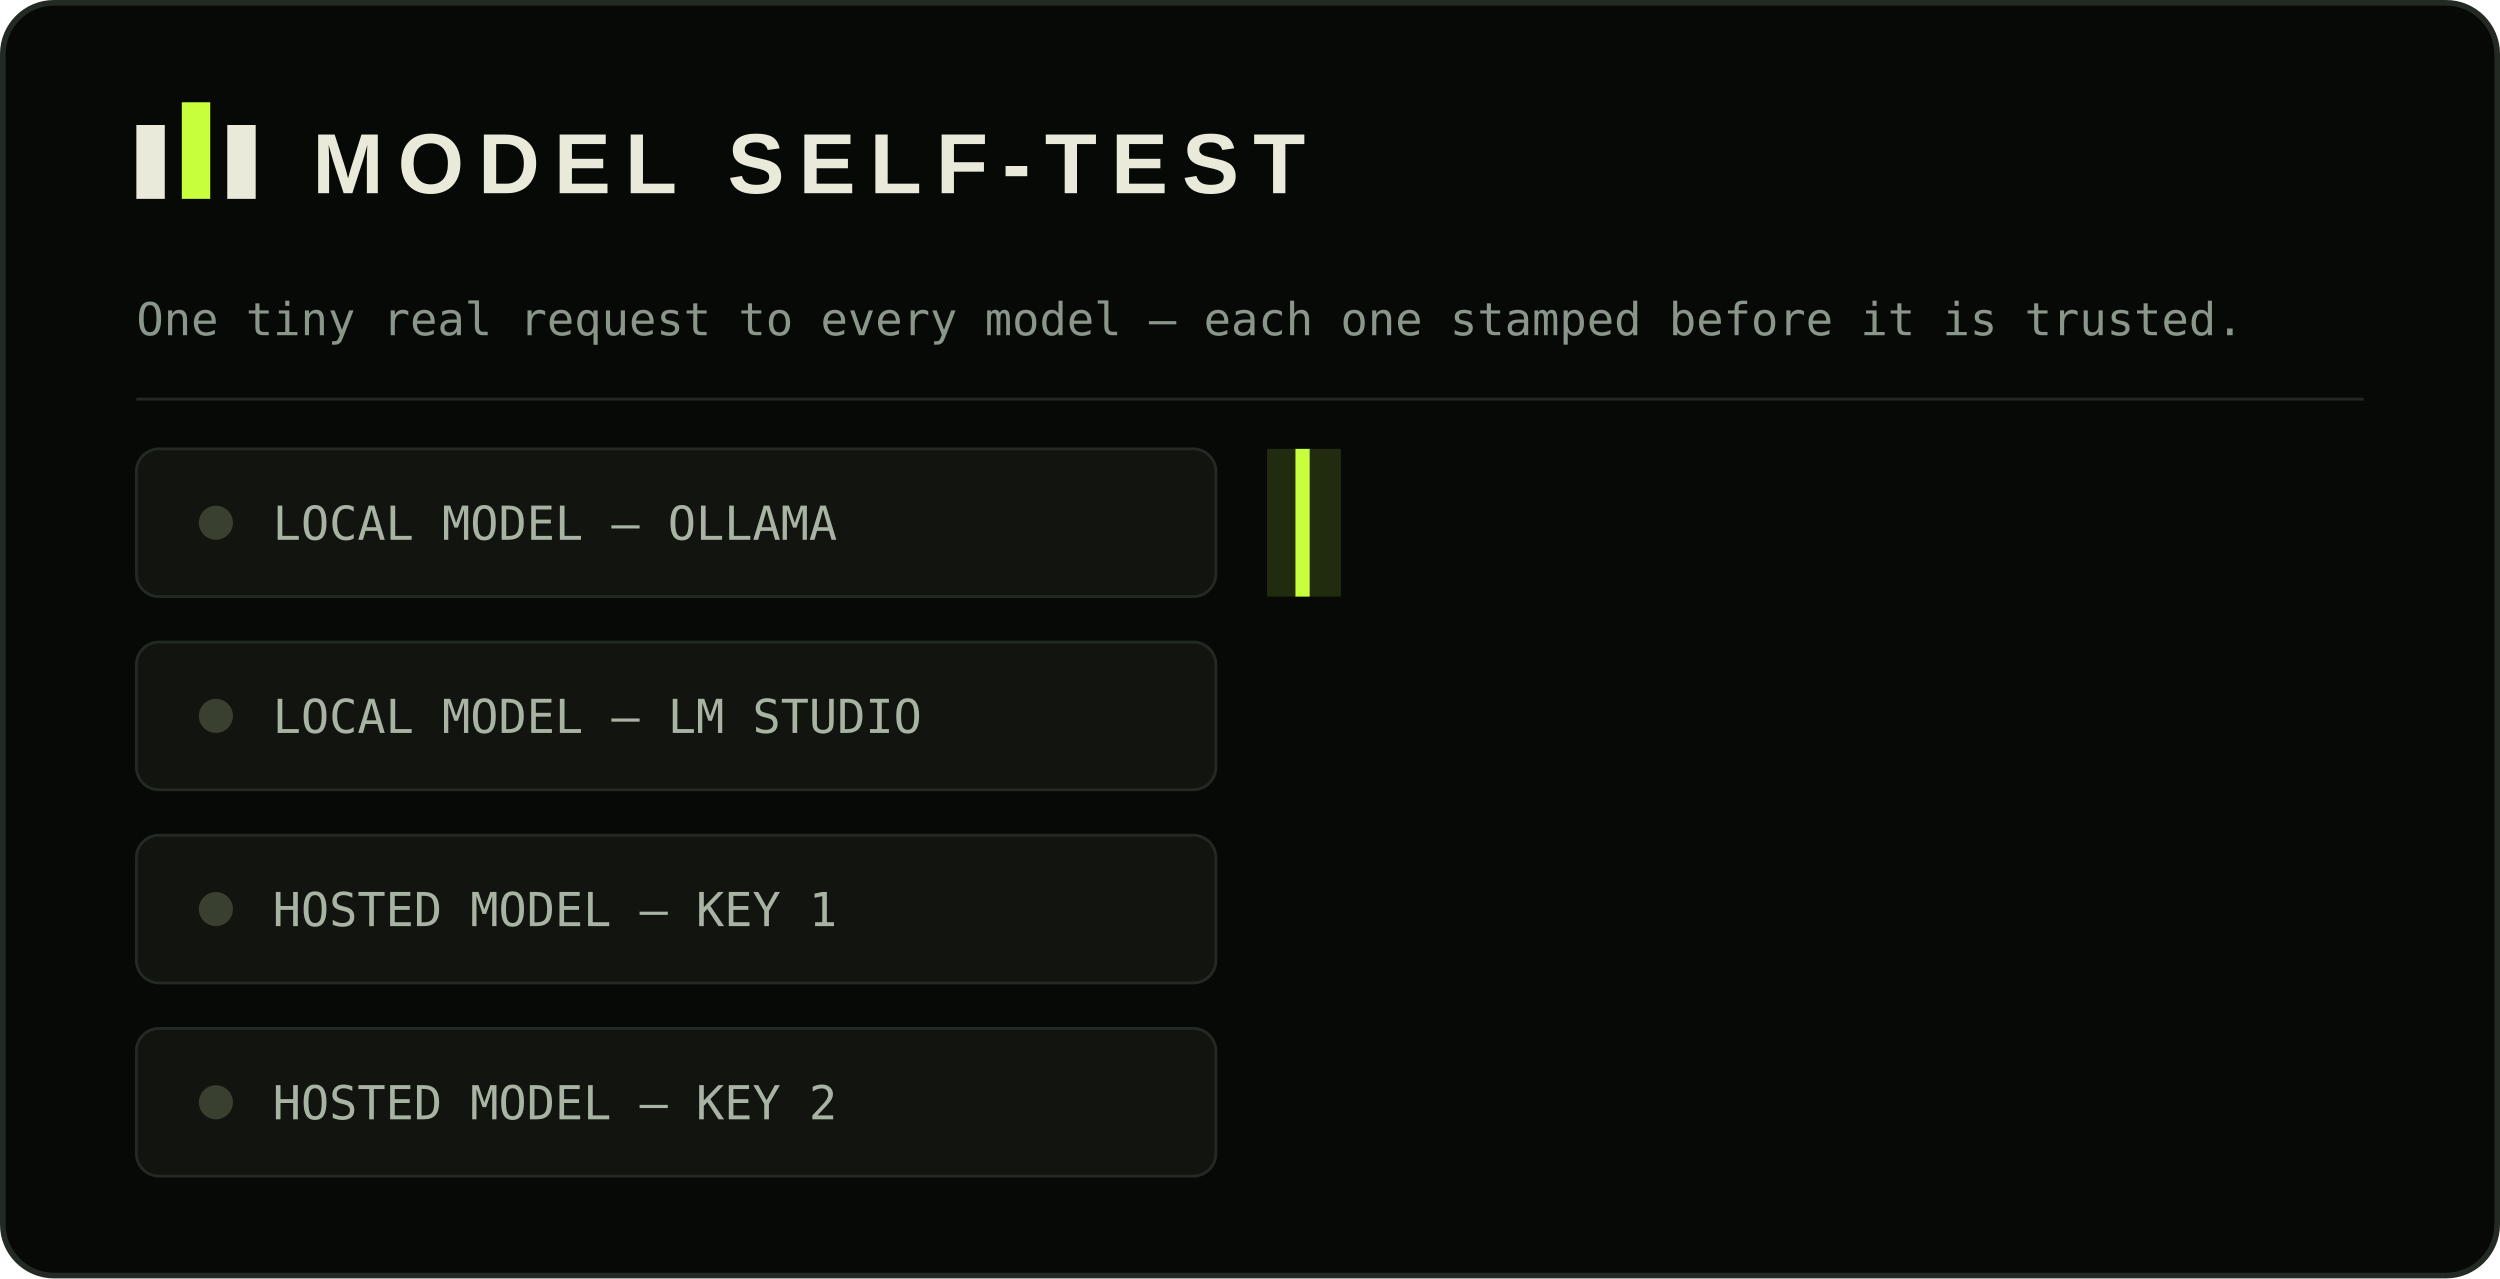
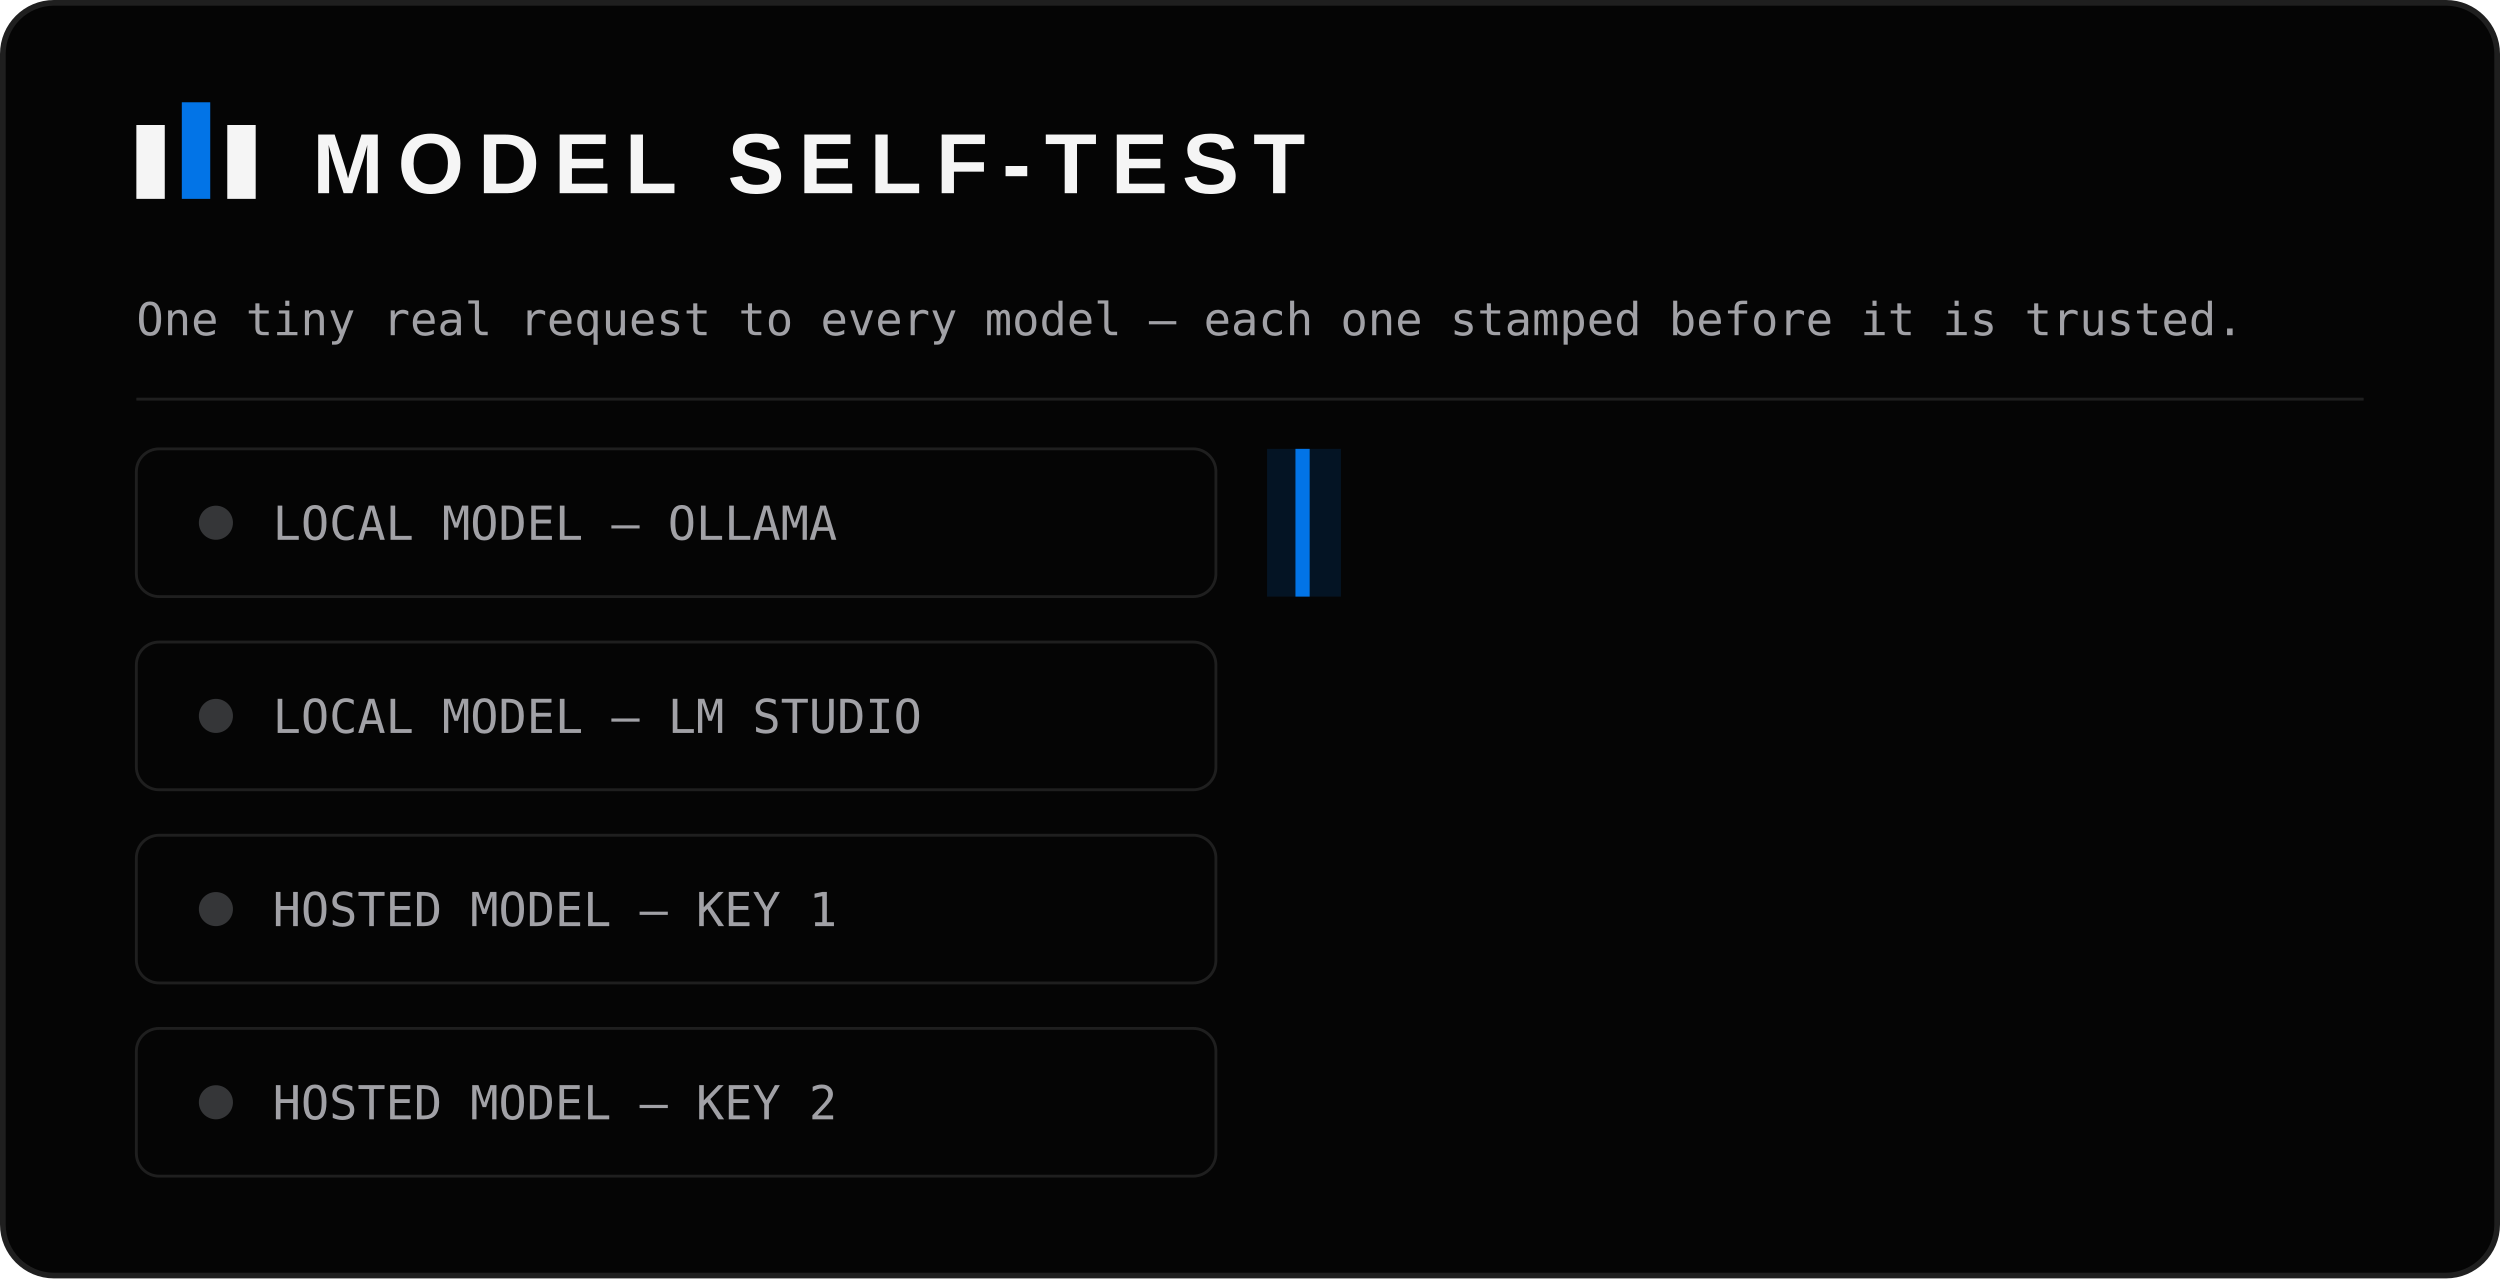
<svg xmlns="http://www.w3.org/2000/svg" width="880" height="450" viewBox="0 0 880 450" role="img" aria-label="The model self-test, drawn in motion: a probe sweeps down the model rows and each model is stamped working or not working.">
-   <rect x="1" y="1" width="878" height="448" rx="18" fill="#070907" stroke="#232a23" stroke-width="2" />
+   <rect x="1" y="1" width="878" height="448" rx="18" fill="#050505" stroke="#1F1F1F" stroke-width="2" />
  <g font-family="'Public Sans','Segoe UI',Arial,sans-serif">
-     <rect x="48" y="44" width="10" height="26" fill="#e9ead9" />
-     <rect x="64" y="36" width="10" height="34" fill="#c8ff3d" />
-     <rect x="80" y="44" width="10" height="26" fill="#e9ead9" />
-     <text x="110" y="68" font-size="30" font-weight="800" letter-spacing="5" fill="#e9ead9">MODEL SELF-TEST</text>
-     <rect x="112" y="82" width="0" height="3" fill="#c8ff3d">
+     <rect x="48" y="44" width="10" height="26" fill="#F5F5F5" />
+     <rect x="64" y="36" width="10" height="34" fill="#0274E7" />
+     <rect x="80" y="44" width="10" height="26" fill="#F5F5F5" />
+     <text x="110" y="68" font-size="30" font-weight="800" letter-spacing="5" fill="#F5F5F5">MODEL SELF-TEST</text>
+     <rect x="112" y="82" width="0" height="3" fill="#0274E7">
      <animate attributeName="width" from="0" to="368" dur="0.9s" begin="0.15s" fill="freeze" />
      <animate attributeName="width" values="368;320;368" keyTimes="0;0.5;1" begin="1.3s" dur="5.5s" repeatCount="indefinite" />
    </rect>
-     <text x="48" y="118" font-family="'IBM Plex Mono',Consolas,monospace" font-size="16" fill="#8b968a">One tiny real request to every model — each one stamped before it is trusted.</text>
+     <text x="48" y="118" font-family="'IBM Plex Mono',Consolas,monospace" font-size="16" fill="#A1A1A6">One tiny real request to every model — each one stamped before it is trusted.</text>
  </g>
-   <rect x="48" y="140" width="784" height="1" fill="#232a23" />
+   <rect x="48" y="140" width="784" height="1" fill="#1F1F1F" />
  <g>
-     <rect x="48" y="158" width="380" height="52" rx="8" fill="#11140f" stroke="#232a23">
-       <animate attributeName="stroke" values="#232a23;#232a23;#2a2f22;#2a2f22;#232a23;#232a23" keyTimes="0;0.08;0.1;0.93;0.98;1" dur="10s" repeatCount="indefinite" />
+     <rect x="48" y="158" width="380" height="52" rx="8" fill="#050505" stroke="#1F1F1F">
+       <animate attributeName="stroke" values="#1F1F1F;#1F1F1F;#1F1F1F;#1F1F1F;#1F1F1F;#1F1F1F" keyTimes="0;0.08;0.1;0.93;0.98;1" dur="10s" repeatCount="indefinite" />
    </rect>
-     <circle cx="76" cy="184" r="6" fill="#39402f">
-       <animate attributeName="fill" values="#39402f;#39402f;#c8ff3d;#c8ff3d;#39402f;#39402f" keyTimes="0;0.08;0.1;0.93;0.98;1" dur="10s" repeatCount="indefinite" />
+     <circle cx="76" cy="184" r="6" fill="#353638">
+       <animate attributeName="fill" values="#353638;#353638;#0274E7;#0274E7;#353638;#353638" keyTimes="0;0.08;0.1;0.93;0.98;1" dur="10s" repeatCount="indefinite" />
    </circle>
-     <text x="96" y="190" font-family="'IBM Plex Mono',Consolas,monospace" font-size="16.5" fill="#a9b3a4">LOCAL MODEL — OLLAMA</text>
+     <text x="96" y="190" font-family="'IBM Plex Mono',Consolas,monospace" font-size="16.5" fill="#A1A1A6">LOCAL MODEL — OLLAMA</text>
  </g>
  <g transform="translate(616 184) rotate(-7)" opacity="0">
    <animate attributeName="opacity" values="0;0;1;1;0;0" keyTimes="0;0.085;0.1;0.93;0.97;1" dur="10s" repeatCount="indefinite" />
    <g>
      <animateTransform attributeName="transform" type="scale" values="1.6;1.6;1;1;1" keyTimes="0;0.085;0.125;0.93;1" dur="10s" repeatCount="indefinite" />
-       <rect x="-100" y="-23" width="200" height="46" rx="6" fill="none" stroke="#c8ff3d" stroke-width="3" />
-       <text x="0" y="8" text-anchor="middle" font-family="'IBM Plex Mono',Consolas,monospace" font-size="21" font-weight="700" letter-spacing="3" fill="#c8ff3d">WORKING</text>
+       <rect x="-100" y="-23" width="200" height="46" rx="6" fill="none" stroke="#0274E7" stroke-width="3" />
+       <text x="0" y="8" text-anchor="middle" font-family="'IBM Plex Mono',Consolas,monospace" font-size="21" font-weight="700" letter-spacing="3" fill="#0274E7">WORKING</text>
    </g>
  </g>
  <g>
-     <rect x="48" y="226" width="380" height="52" rx="8" fill="#11140f" stroke="#232a23">
-       <animate attributeName="stroke" values="#232a23;#232a23;#2a2f22;#2a2f22;#232a23;#232a23" keyTimes="0;0.28;0.3;0.93;0.98;1" dur="10s" repeatCount="indefinite" />
+     <rect x="48" y="226" width="380" height="52" rx="8" fill="#050505" stroke="#1F1F1F">
+       <animate attributeName="stroke" values="#1F1F1F;#1F1F1F;#1F1F1F;#1F1F1F;#1F1F1F;#1F1F1F" keyTimes="0;0.28;0.3;0.93;0.98;1" dur="10s" repeatCount="indefinite" />
    </rect>
-     <circle cx="76" cy="252" r="6" fill="#39402f">
-       <animate attributeName="fill" values="#39402f;#39402f;#c8ff3d;#c8ff3d;#39402f;#39402f" keyTimes="0;0.28;0.3;0.93;0.98;1" dur="10s" repeatCount="indefinite" />
+     <circle cx="76" cy="252" r="6" fill="#353638">
+       <animate attributeName="fill" values="#353638;#353638;#0274E7;#0274E7;#353638;#353638" keyTimes="0;0.28;0.3;0.93;0.98;1" dur="10s" repeatCount="indefinite" />
    </circle>
-     <text x="96" y="258" font-family="'IBM Plex Mono',Consolas,monospace" font-size="16.5" fill="#a9b3a4">LOCAL MODEL — LM STUDIO</text>
+     <text x="96" y="258" font-family="'IBM Plex Mono',Consolas,monospace" font-size="16.5" fill="#A1A1A6">LOCAL MODEL — LM STUDIO</text>
  </g>
  <g transform="translate(616 252) rotate(-7)" opacity="0">
    <animate attributeName="opacity" values="0;0;1;1;0;0" keyTimes="0;0.285;0.3;0.93;0.97;1" dur="10s" repeatCount="indefinite" />
    <g>
      <animateTransform attributeName="transform" type="scale" values="1.6;1.6;1;1;1" keyTimes="0;0.285;0.325;0.93;1" dur="10s" repeatCount="indefinite" />
-       <rect x="-100" y="-23" width="200" height="46" rx="6" fill="none" stroke="#c8ff3d" stroke-width="3" />
-       <text x="0" y="8" text-anchor="middle" font-family="'IBM Plex Mono',Consolas,monospace" font-size="21" font-weight="700" letter-spacing="3" fill="#c8ff3d">WORKING</text>
+       <rect x="-100" y="-23" width="200" height="46" rx="6" fill="none" stroke="#0274E7" stroke-width="3" />
+       <text x="0" y="8" text-anchor="middle" font-family="'IBM Plex Mono',Consolas,monospace" font-size="21" font-weight="700" letter-spacing="3" fill="#0274E7">WORKING</text>
    </g>
  </g>
  <g>
-     <rect x="48" y="294" width="380" height="52" rx="8" fill="#11140f" stroke="#232a23">
-       <animate attributeName="stroke" values="#232a23;#232a23;#2a2f22;#2a2f22;#232a23;#232a23" keyTimes="0;0.48;0.5;0.93;0.98;1" dur="10s" repeatCount="indefinite" />
+     <rect x="48" y="294" width="380" height="52" rx="8" fill="#050505" stroke="#1F1F1F">
+       <animate attributeName="stroke" values="#1F1F1F;#1F1F1F;#1F1F1F;#1F1F1F;#1F1F1F;#1F1F1F" keyTimes="0;0.48;0.5;0.93;0.98;1" dur="10s" repeatCount="indefinite" />
    </rect>
-     <circle cx="76" cy="320" r="6" fill="#39402f">
-       <animate attributeName="fill" values="#39402f;#39402f;#f1efe3;#f1efe3;#39402f;#39402f" keyTimes="0;0.48;0.5;0.93;0.98;1" dur="10s" repeatCount="indefinite" />
+     <circle cx="76" cy="320" r="6" fill="#353638">
+       <animate attributeName="fill" values="#353638;#353638;#F5F5F5;#F5F5F5;#353638;#353638" keyTimes="0;0.48;0.5;0.93;0.98;1" dur="10s" repeatCount="indefinite" />
    </circle>
-     <text x="96" y="326" font-family="'IBM Plex Mono',Consolas,monospace" font-size="16.5" fill="#a9b3a4">HOSTED MODEL — KEY 1</text>
+     <text x="96" y="326" font-family="'IBM Plex Mono',Consolas,monospace" font-size="16.5" fill="#A1A1A6">HOSTED MODEL — KEY 1</text>
  </g>
  <g transform="translate(616 320) rotate(-7)" opacity="0">
    <animate attributeName="opacity" values="0;0;1;1;0;0" keyTimes="0;0.485;0.5;0.93;0.97;1" dur="10s" repeatCount="indefinite" />
    <g>
      <animateTransform attributeName="transform" type="scale" values="1.6;1.6;1;1;1" keyTimes="0;0.485;0.525;0.93;1" dur="10s" repeatCount="indefinite" />
-       <rect x="-118" y="-23" width="236" height="46" rx="6" fill="none" stroke="#f1efe3" stroke-width="3" />
-       <text x="0" y="8" text-anchor="middle" font-family="'IBM Plex Mono',Consolas,monospace" font-size="21" font-weight="700" letter-spacing="3" fill="#a9b3a4">NOT WORKING</text>
+       <rect x="-118" y="-23" width="236" height="46" rx="6" fill="none" stroke="#F5F5F5" stroke-width="3" />
+       <text x="0" y="8" text-anchor="middle" font-family="'IBM Plex Mono',Consolas,monospace" font-size="21" font-weight="700" letter-spacing="3" fill="#A1A1A6">NOT WORKING</text>
    </g>
  </g>
  <g>
-     <rect x="48" y="362" width="380" height="52" rx="8" fill="#11140f" stroke="#232a23">
-       <animate attributeName="stroke" values="#232a23;#232a23;#2a2f22;#2a2f22;#232a23;#232a23" keyTimes="0;0.68;0.7;0.93;0.98;1" dur="10s" repeatCount="indefinite" />
+     <rect x="48" y="362" width="380" height="52" rx="8" fill="#050505" stroke="#1F1F1F">
+       <animate attributeName="stroke" values="#1F1F1F;#1F1F1F;#1F1F1F;#1F1F1F;#1F1F1F;#1F1F1F" keyTimes="0;0.68;0.7;0.93;0.98;1" dur="10s" repeatCount="indefinite" />
    </rect>
-     <circle cx="76" cy="388" r="6" fill="#39402f">
-       <animate attributeName="fill" values="#39402f;#39402f;#c8ff3d;#c8ff3d;#39402f;#39402f" keyTimes="0;0.68;0.7;0.93;0.98;1" dur="10s" repeatCount="indefinite" />
+     <circle cx="76" cy="388" r="6" fill="#353638">
+       <animate attributeName="fill" values="#353638;#353638;#0274E7;#0274E7;#353638;#353638" keyTimes="0;0.68;0.7;0.93;0.98;1" dur="10s" repeatCount="indefinite" />
    </circle>
-     <text x="96" y="394" font-family="'IBM Plex Mono',Consolas,monospace" font-size="16.5" fill="#a9b3a4">HOSTED MODEL — KEY 2</text>
+     <text x="96" y="394" font-family="'IBM Plex Mono',Consolas,monospace" font-size="16.5" fill="#A1A1A6">HOSTED MODEL — KEY 2</text>
  </g>
  <g transform="translate(616 388) rotate(-7)" opacity="0">
    <animate attributeName="opacity" values="0;0;1;1;0;0" keyTimes="0;0.685;0.7;0.93;0.97;1" dur="10s" repeatCount="indefinite" />
    <g>
      <animateTransform attributeName="transform" type="scale" values="1.6;1.6;1;1;1" keyTimes="0;0.685;0.725;0.93;1" dur="10s" repeatCount="indefinite" />
-       <rect x="-100" y="-23" width="200" height="46" rx="6" fill="none" stroke="#c8ff3d" stroke-width="3" />
-       <text x="0" y="8" text-anchor="middle" font-family="'IBM Plex Mono',Consolas,monospace" font-size="21" font-weight="700" letter-spacing="3" fill="#c8ff3d">WORKING</text>
+       <rect x="-100" y="-23" width="200" height="46" rx="6" fill="none" stroke="#0274E7" stroke-width="3" />
+       <text x="0" y="8" text-anchor="middle" font-family="'IBM Plex Mono',Consolas,monospace" font-size="21" font-weight="700" letter-spacing="3" fill="#0274E7">WORKING</text>
    </g>
  </g>
  <g opacity="1">
    <animate attributeName="opacity" values="1;1;0;0;1" keyTimes="0;0.84;0.885;0.96;1" dur="10s" repeatCount="indefinite" />
    <g>
      <animateTransform attributeName="transform" type="translate" values="0 0;0 0;0 68;0 68;0 136;0 136;0 204;0 204;0 204" keyTimes="0;0.12;0.22;0.36;0.46;0.60;0.70;0.84;1" dur="10s" repeatCount="indefinite" />
-       <rect x="446" y="158" width="26" height="52" fill="#c8ff3d" opacity="0.14" />
-       <rect x="456" y="158" width="5" height="52" fill="#c8ff3d" />
+       <rect x="446" y="158" width="26" height="52" fill="#0274E7" opacity="0.14" />
+       <rect x="456" y="158" width="5" height="52" fill="#0274E7" />
    </g>
  </g>
  <g opacity="0">
    <animate attributeName="opacity" values="0;0;1;1;0" keyTimes="0;0.845;0.88;0.96;1" dur="10s" repeatCount="indefinite" />
-     <text x="440" y="440" text-anchor="middle" font-family="'IBM Plex Mono',Consolas,monospace" font-size="15" letter-spacing="2.5" fill="#c8ff3d">EVERY MODEL STAMPED BEFORE IT WORKS</text>
+     <text x="440" y="440" text-anchor="middle" font-family="'IBM Plex Mono',Consolas,monospace" font-size="15" letter-spacing="2.5" fill="#0274E7">EVERY MODEL STAMPED BEFORE IT WORKS</text>
  </g>
</svg>
